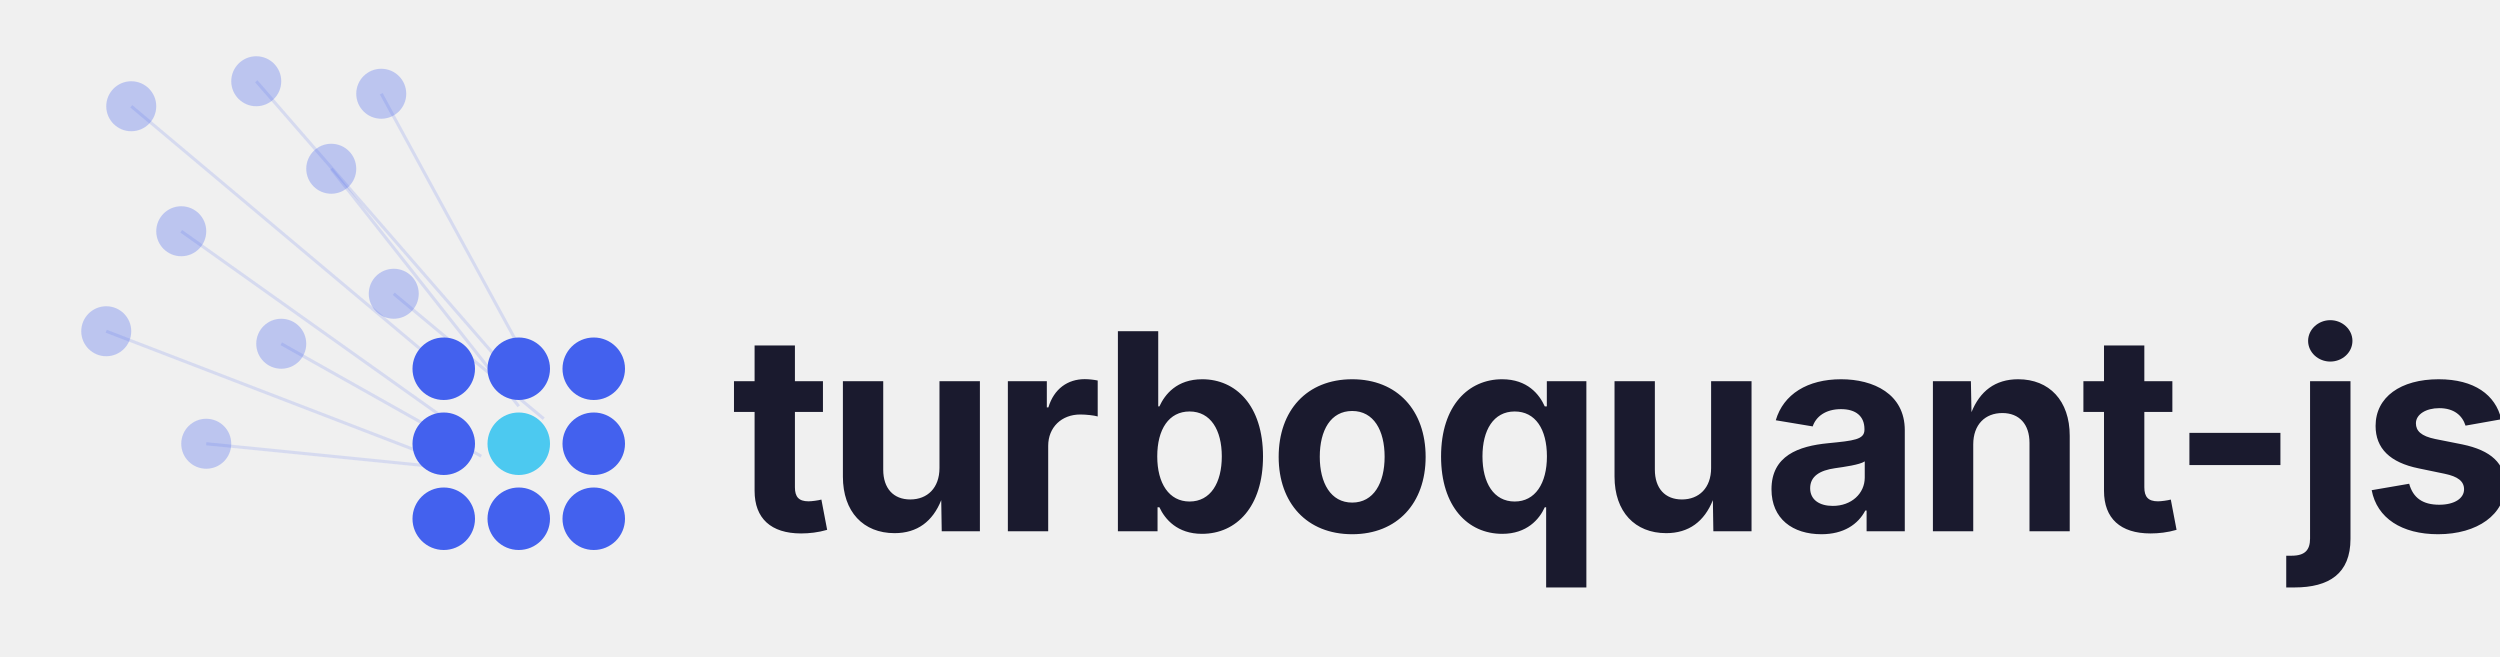
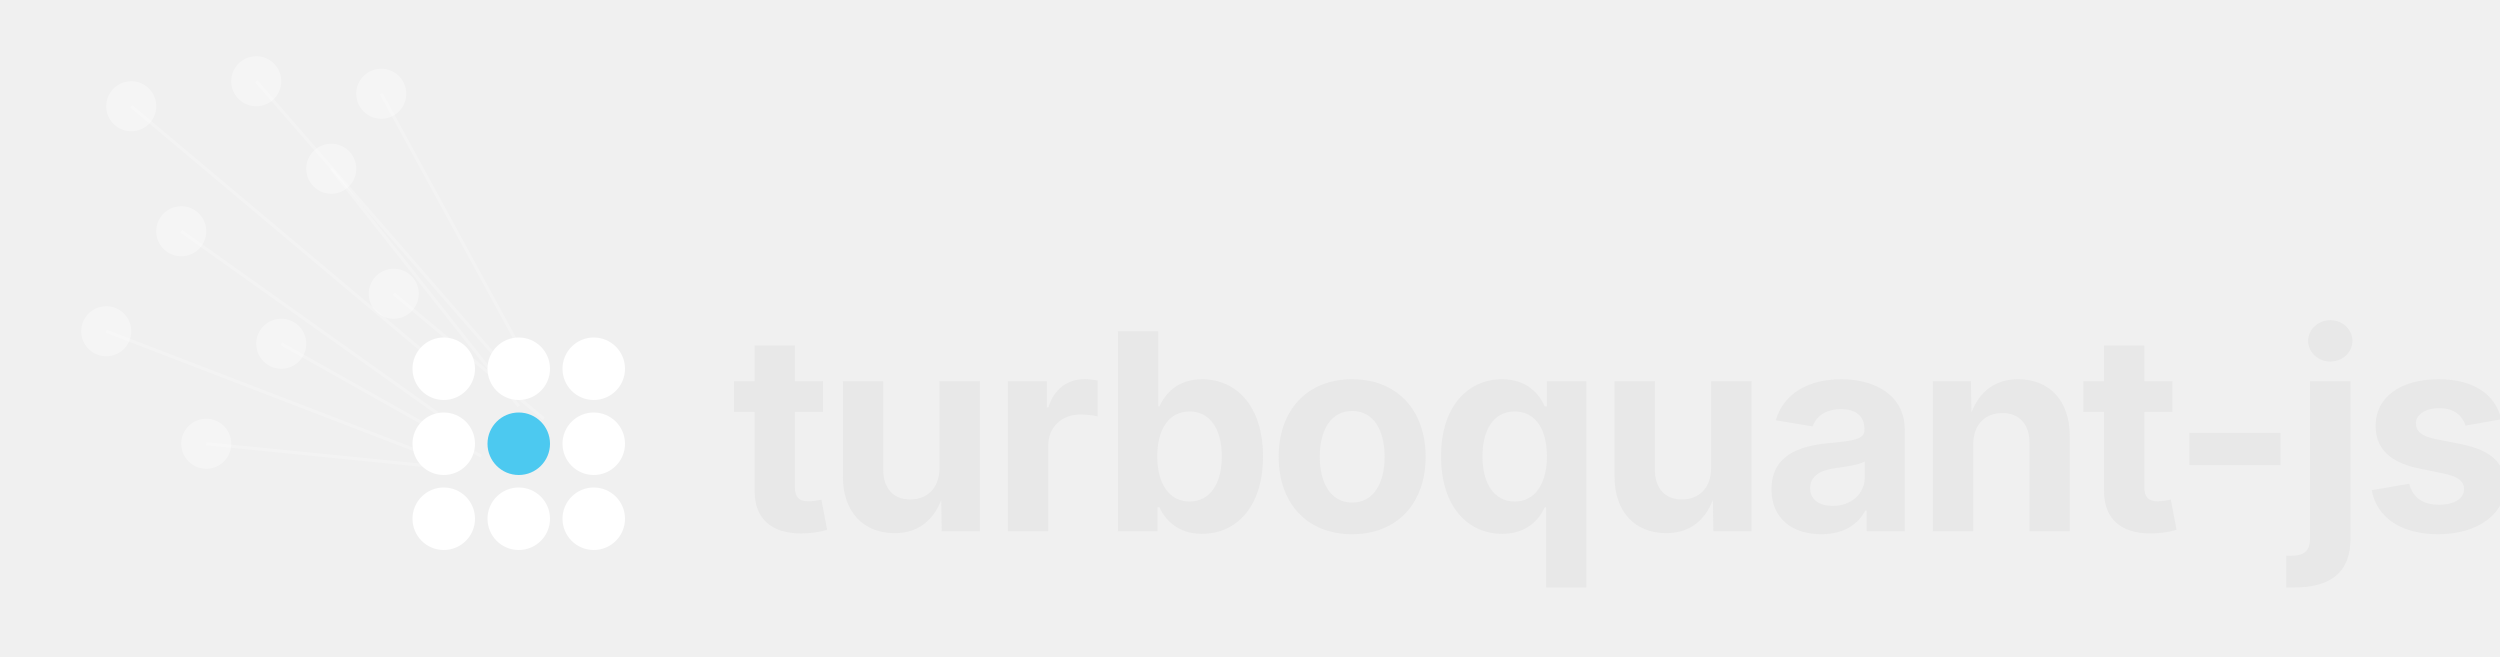
<svg xmlns="http://www.w3.org/2000/svg" viewBox="-9 -7 400 105" width="400" height="105">
-   <circle cx="12" cy="10" r="4" fill="#4361ee" opacity="0.3" />
-   <circle cx="32" cy="6" r="4" fill="#4361ee" opacity="0.3" />
-   <circle cx="20" cy="30" r="4" fill="#4361ee" opacity="0.3" />
-   <circle cx="44" cy="20" r="4" fill="#4361ee" opacity="0.3" />
-   <circle cx="8" cy="46" r="4" fill="#4361ee" opacity="0.3" />
-   <circle cx="36" cy="48" r="4" fill="#4361ee" opacity="0.3" />
-   <circle cx="52" cy="8" r="4" fill="#4361ee" opacity="0.3" />
-   <circle cx="54" cy="40" r="4" fill="#4361ee" opacity="0.3" />
-   <circle cx="24" cy="64" r="4" fill="#4361ee" opacity="0.3" />
-   <line x1="12" y1="10" x2="62" y2="52" stroke="#4361ee" stroke-width="0.5" opacity="0.15" />
-   <line x1="32" y1="6" x2="72" y2="52" stroke="#4361ee" stroke-width="0.5" opacity="0.15" />
-   <line x1="20" y1="30" x2="65" y2="62" stroke="#4361ee" stroke-width="0.5" opacity="0.15" />
-   <line x1="44" y1="20" x2="74" y2="58" stroke="#4361ee" stroke-width="0.5" opacity="0.15" />
-   <line x1="8" y1="46" x2="60" y2="66" stroke="#4361ee" stroke-width="0.5" opacity="0.15" />
-   <line x1="36" y1="48" x2="68" y2="66" stroke="#4361ee" stroke-width="0.5" opacity="0.15" />
-   <line x1="52" y1="8" x2="76" y2="52" stroke="#4361ee" stroke-width="0.5" opacity="0.15" />
-   <line x1="54" y1="40" x2="78" y2="60" stroke="#4361ee" stroke-width="0.5" opacity="0.15" />
-   <line x1="24" y1="64" x2="64" y2="68" stroke="#4361ee" stroke-width="0.5" opacity="0.15" />
-   <circle cx="62" cy="52" r="5" fill="#4361ee" />
-   <circle cx="74" cy="52" r="5" fill="#4361ee" />
-   <circle cx="86" cy="52" r="5" fill="#4361ee" />
-   <circle cx="62" cy="64" r="5" fill="#4361ee" />
+   <circle cx="12" cy="10" r="4" fill="white" opacity="0.35" />
+   <circle cx="32" cy="6" r="4" fill="white" opacity="0.35" />
+   <circle cx="20" cy="30" r="4" fill="white" opacity="0.35" />
+   <circle cx="44" cy="20" r="4" fill="white" opacity="0.35" />
+   <circle cx="8" cy="46" r="4" fill="white" opacity="0.35" />
+   <circle cx="36" cy="48" r="4" fill="white" opacity="0.35" />
+   <circle cx="52" cy="8" r="4" fill="white" opacity="0.35" />
+   <circle cx="54" cy="40" r="4" fill="white" opacity="0.35" />
+   <circle cx="24" cy="64" r="4" fill="white" opacity="0.35" />
+   <line x1="12" y1="10" x2="62" y2="52" stroke="white" stroke-width="0.5" opacity="0.2" />
+   <line x1="32" y1="6" x2="72" y2="52" stroke="white" stroke-width="0.5" opacity="0.2" />
+   <line x1="20" y1="30" x2="65" y2="62" stroke="white" stroke-width="0.5" opacity="0.2" />
+   <line x1="44" y1="20" x2="74" y2="58" stroke="white" stroke-width="0.5" opacity="0.2" />
+   <line x1="8" y1="46" x2="60" y2="66" stroke="white" stroke-width="0.5" opacity="0.2" />
+   <line x1="36" y1="48" x2="68" y2="66" stroke="white" stroke-width="0.5" opacity="0.2" />
+   <line x1="52" y1="8" x2="76" y2="52" stroke="white" stroke-width="0.5" opacity="0.2" />
+   <line x1="54" y1="40" x2="78" y2="60" stroke="white" stroke-width="0.5" opacity="0.2" />
+   <line x1="24" y1="64" x2="64" y2="68" stroke="white" stroke-width="0.5" opacity="0.2" />
+   <circle cx="62" cy="52" r="5" fill="white" />
+   <circle cx="74" cy="52" r="5" fill="white" />
+   <circle cx="86" cy="52" r="5" fill="white" />
+   <circle cx="62" cy="64" r="5" fill="white" />
  <circle cx="74" cy="64" r="5" fill="#4cc9f0" />
-   <circle cx="86" cy="64" r="5" fill="#4361ee" />
-   <circle cx="62" cy="76" r="5" fill="#4361ee" />
-   <circle cx="74" cy="76" r="5" fill="#4361ee" />
-   <circle cx="86" cy="76" r="5" fill="#4361ee" />
-   <text x="108" y="62" dominant-baseline="central" font-family="system-ui, -apple-system, 'Segoe UI', sans-serif" font-weight="700" font-size="44" fill="#1a1a2e" letter-spacing="-1">turboquant-js</text>
+   <circle cx="86" cy="64" r="5" fill="white" />
+   <circle cx="62" cy="76" r="5" fill="white" />
+   <circle cx="74" cy="76" r="5" fill="white" />
+   <circle cx="86" cy="76" r="5" fill="white" />
+   <text x="108" y="62" dominant-baseline="central" font-family="system-ui, -apple-system, 'Segoe UI', sans-serif" font-weight="700" font-size="44" fill="#e8e8e8" letter-spacing="-1">turboquant-js</text>
</svg>
